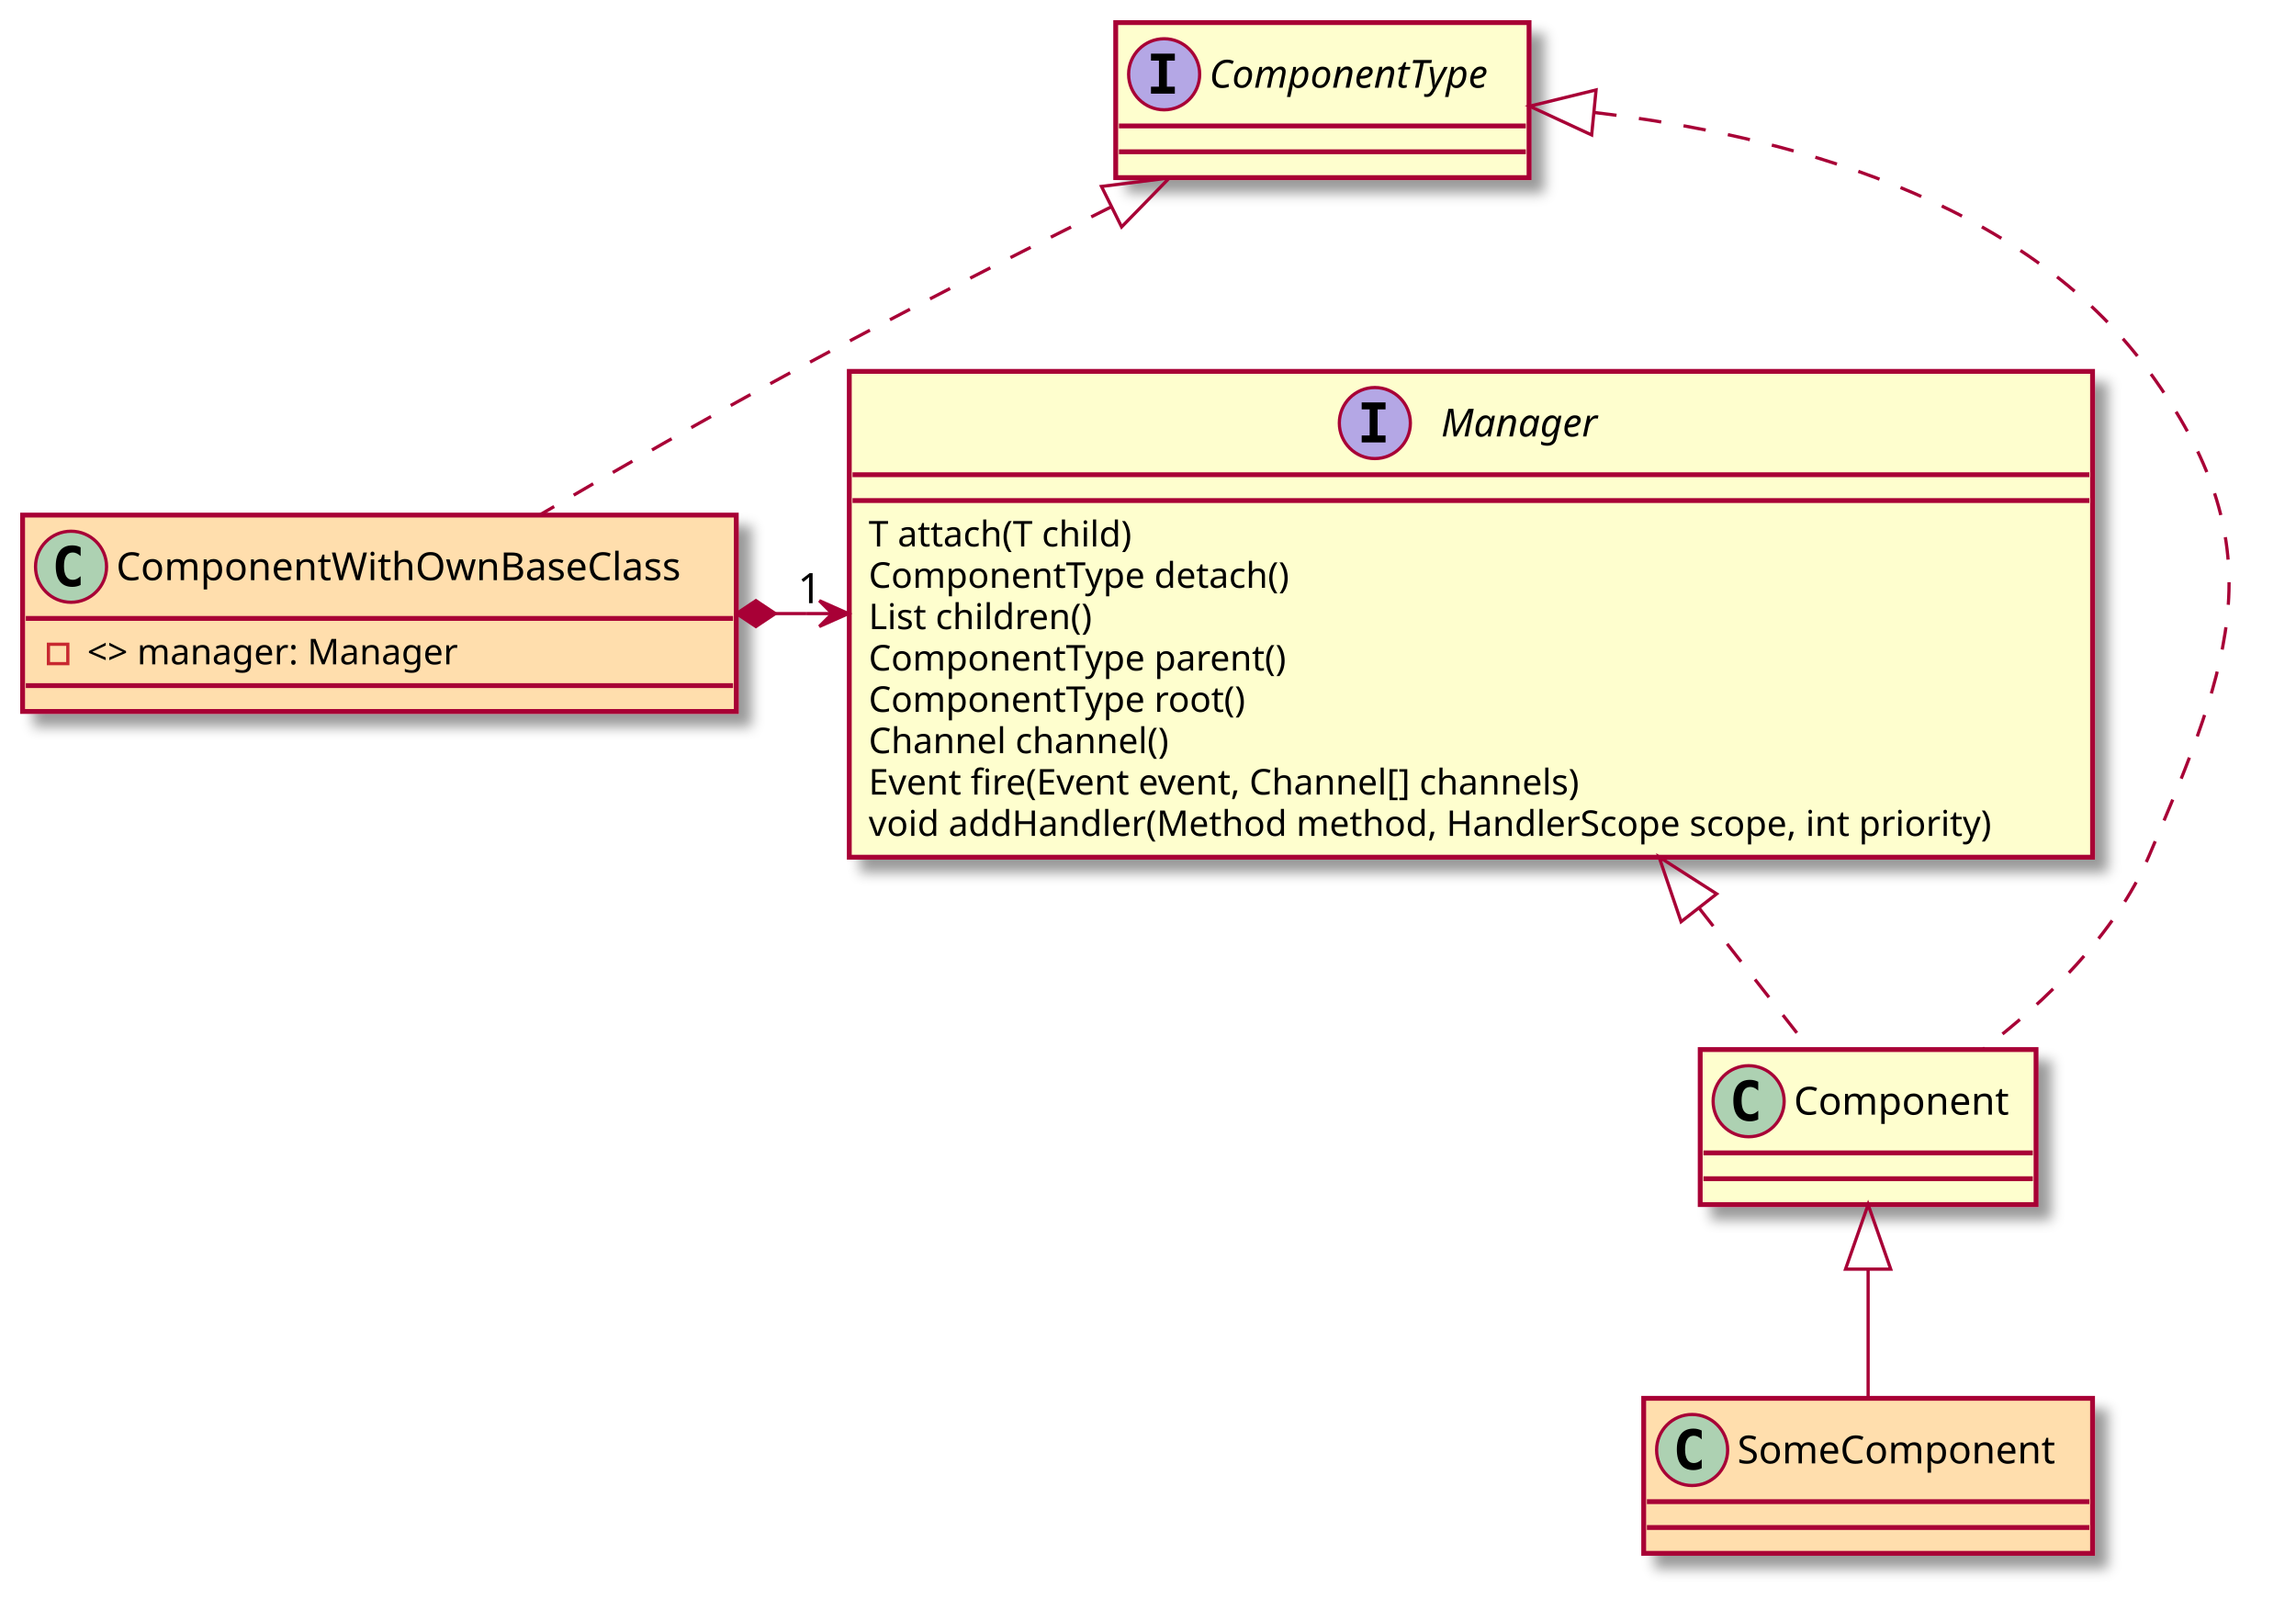
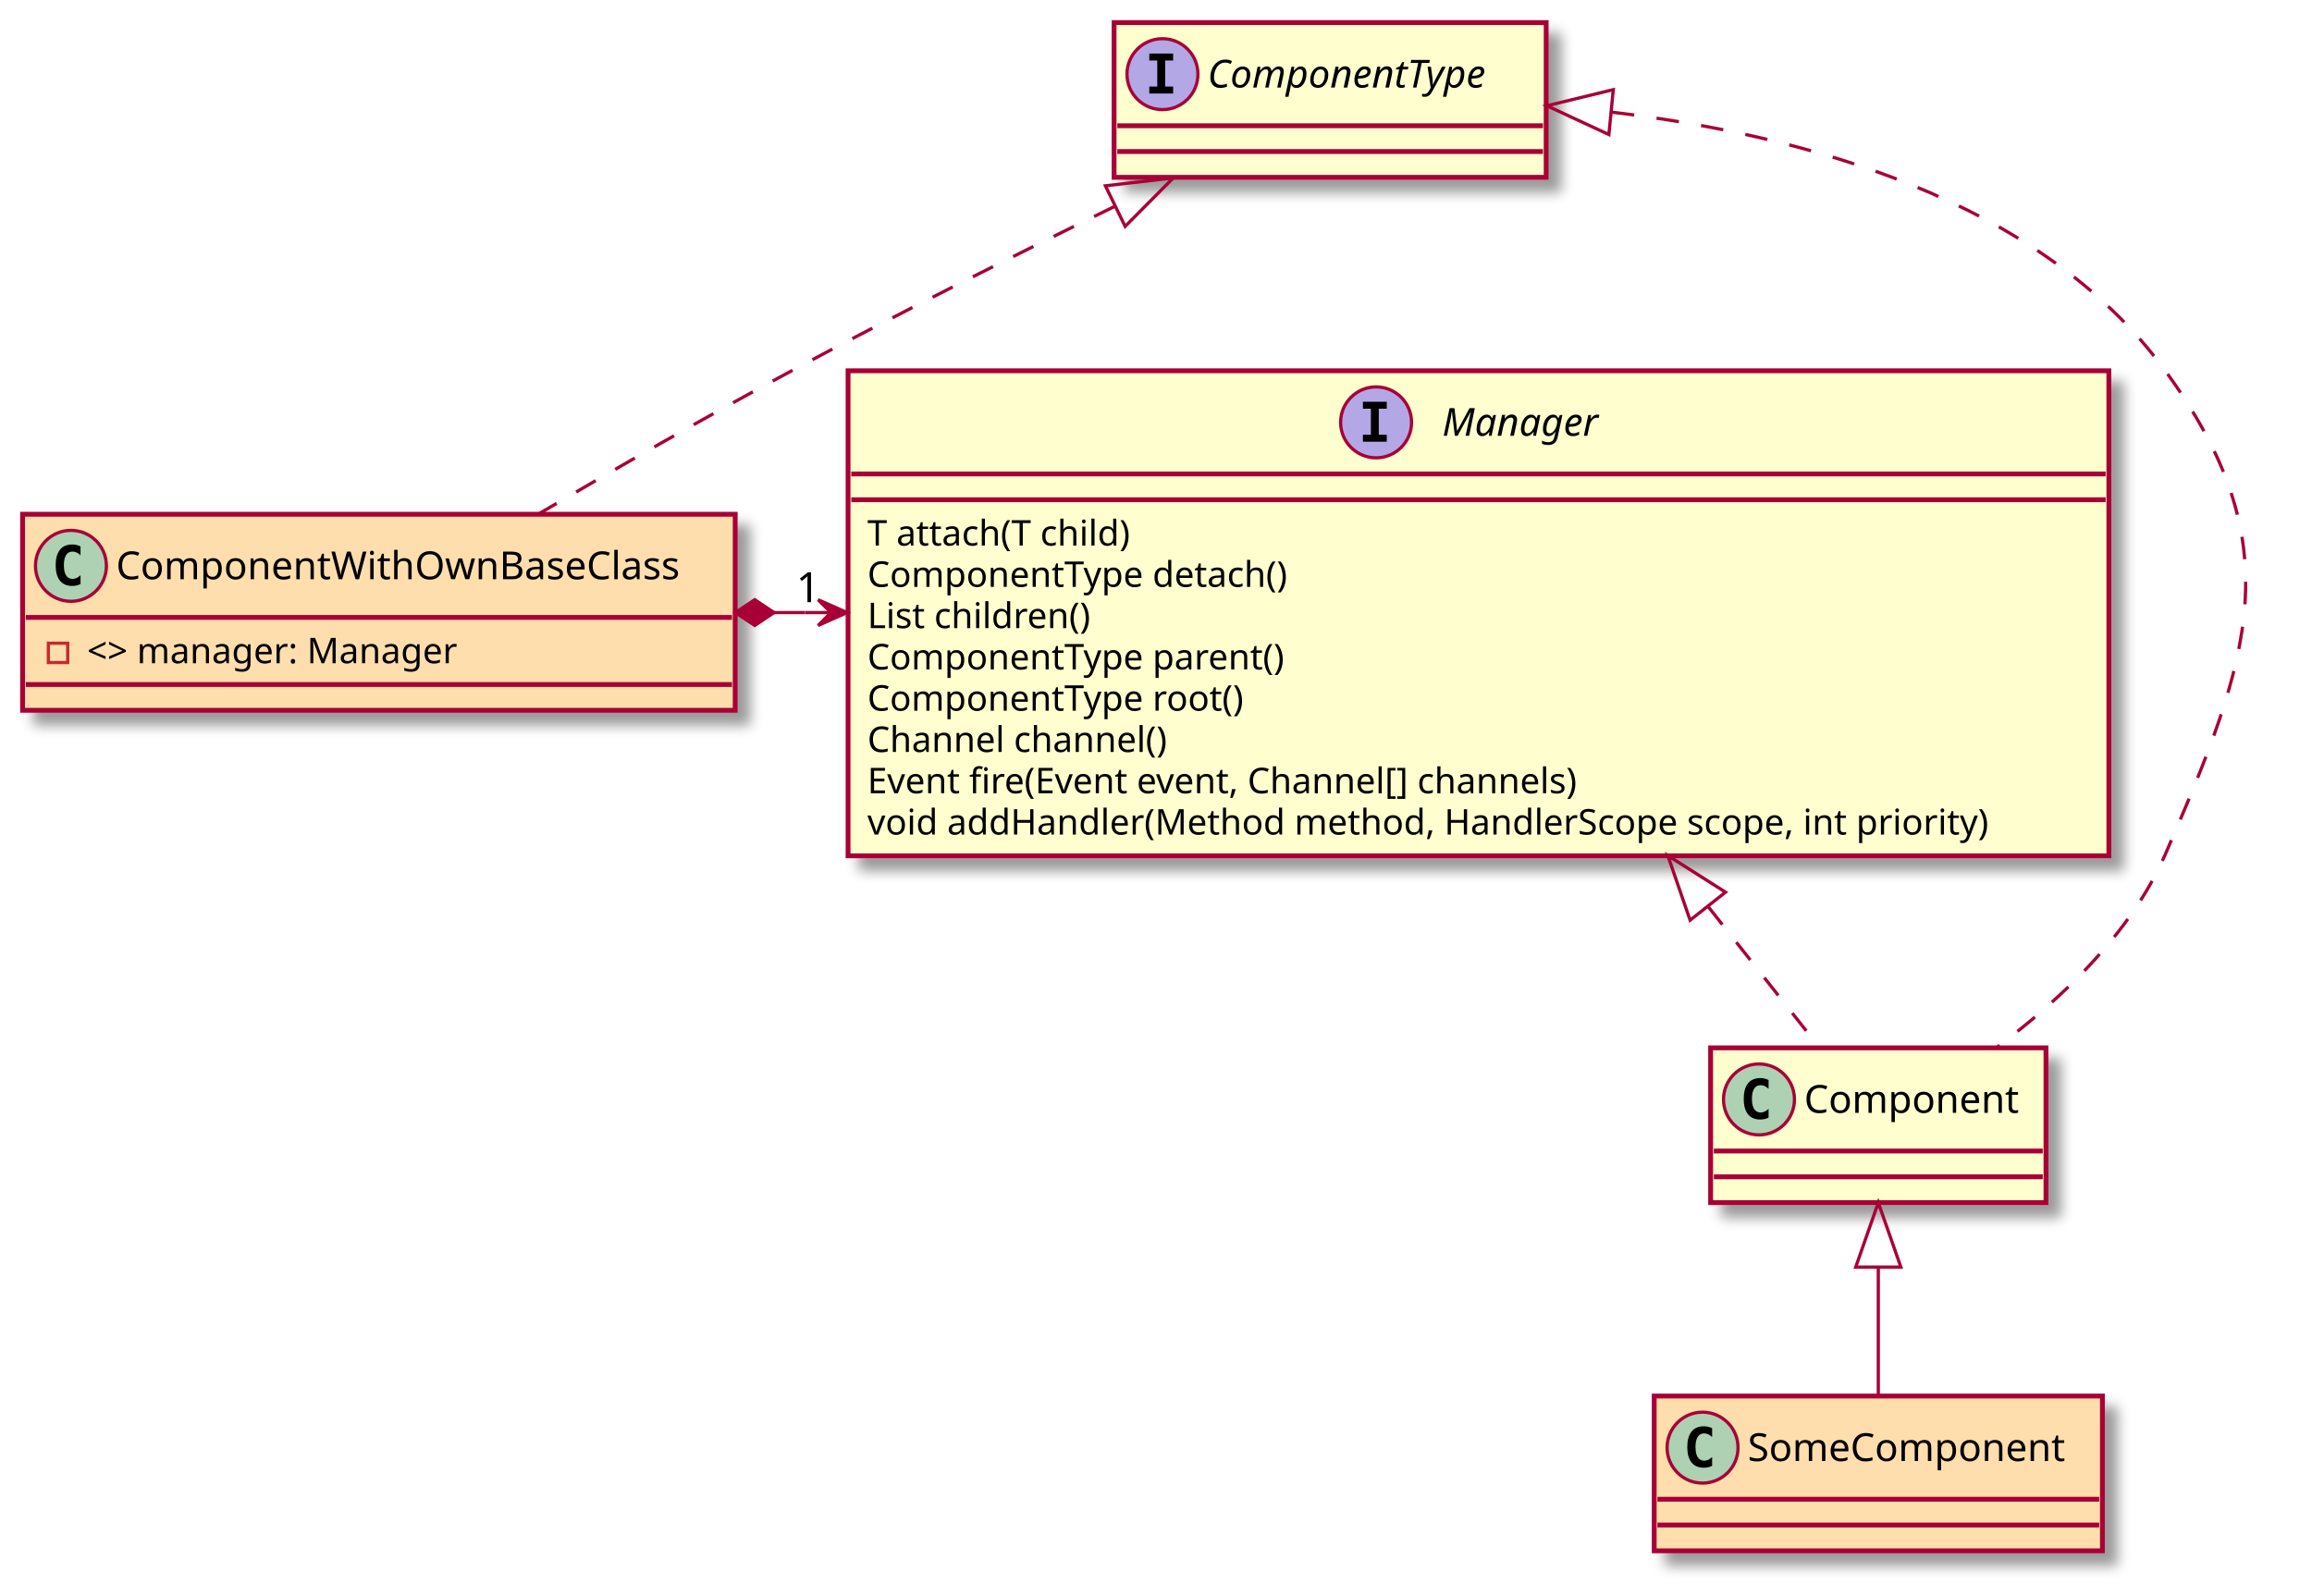
- <svg xmlns="http://www.w3.org/2000/svg" contentScriptType="application/ecmascript" contentStyleType="text/css" height="495px" preserveAspectRatio="none" style="width:711px;height:495px;background:#FFFFFF;" version="1.1" viewBox="0 0 711 495" width="711px" zoomAndPan="magnify">
+ <svg xmlns="http://www.w3.org/2000/svg" contentScriptType="application/ecmascript" contentStyleType="text/css" height="495px" preserveAspectRatio="none" style="width:717px;height:495px;background:#FFFFFF;" version="1.1" viewBox="0 0 717 495" width="717px" zoomAndPan="magnify">
  <defs>
    <filter height="300%" id="fooq7eku6rafo" width="300%" x="-1" y="-1">
      <feGaussianBlur result="blurOut" stdDeviation="2.0" />
      <feColorMatrix in="blurOut" result="blurOut2" type="matrix" values="0 0 0 0 0 0 0 0 0 0 0 0 0 0 0 0 0 0 .4 0" />
      <feOffset dx="4.0" dy="4.0" in="blurOut2" result="blurOut3" />
      <feBlend in="SourceGraphic" in2="blurOut3" mode="normal" />
    </filter>
  </defs>
  <g>
-     <rect codeLine="1" fill="#FEFECE" filter="url(#fooq7eku6rafo)" height="150.438" id="Manager" style="stroke:#A80036;stroke-width:1.5;" width="385" x="263" y="115" />
-     <ellipse cx="425.75" cy="131" fill="#B4A7E5" rx="11" ry="11" style="stroke:#A80036;stroke-width:1.0;" />
-     <path d="M421.672,126.766 L421.672,124.609 L429.062,124.609 L429.062,126.766 L426.594,126.766 L426.594,134.844 L429.062,134.844 L429.062,137 L421.672,137 L421.672,134.844 L424.141,134.844 L424.141,126.766 L421.672,126.766 Z " fill="#000000" />
-     <text fill="#000000" font-family="sans-serif" font-size="12" font-style="italic" lengthAdjust="spacing" textLength="51" x="446.25" y="135.154">Manager</text>
-     <line style="stroke:#A80036;stroke-width:1.5;" x1="264" x2="647" y1="147" y2="147" />
-     <line style="stroke:#A80036;stroke-width:1.5;" x1="264" x2="647" y1="155" y2="155" />
-     <text fill="#000000" font-family="sans-serif" font-size="11" lengthAdjust="spacing" textLength="89" x="269" y="169.21">T attach(T child)</text>
-     <text fill="#000000" font-family="sans-serif" font-size="11" lengthAdjust="spacing" textLength="141" x="269" y="182.015">ComponentType detach()</text>
-     <text fill="#000000" font-family="sans-serif" font-size="11" lengthAdjust="spacing" textLength="76" x="269" y="194.82">List children()</text>
-     <text fill="#000000" font-family="sans-serif" font-size="11" lengthAdjust="spacing" textLength="140" x="269" y="207.625">ComponentType parent()</text>
-     <text fill="#000000" font-family="sans-serif" font-size="11" lengthAdjust="spacing" textLength="126" x="269" y="220.429">ComponentType root()</text>
-     <text fill="#000000" font-family="sans-serif" font-size="11" lengthAdjust="spacing" textLength="101" x="269" y="233.234">Channel channel()</text>
-     <text fill="#000000" font-family="sans-serif" font-size="11" lengthAdjust="spacing" textLength="241" x="269" y="246.039">Event fire(Event event, Channel[] channels)</text>
-     <text fill="#000000" font-family="sans-serif" font-size="11" lengthAdjust="spacing" textLength="373" x="269" y="258.843">void addHandler(Method method, HandlerScope scope, int priority)</text>
-     <rect codeLine="11" fill="#FEFECE" filter="url(#fooq7eku6rafo)" height="48" id="ComponentType" style="stroke:#A80036;stroke-width:1.5;" width="128" x="345.5" y="7" />
+     <rect codeLine="1" fill="#FEFECE" filter="url(#fooq7eku6rafo)" height="150.438" id="Manager" style="stroke:#A80036;stroke-width:1.5;" width="391" x="263" y="115" />
+     <ellipse cx="426.75" cy="131" fill="#B4A7E5" rx="11" ry="11" style="stroke:#A80036;stroke-width:1.0;" />
+     <path d="M422.672,126.766 L422.672,124.609 L430.062,124.609 L430.062,126.766 L427.594,126.766 L427.594,134.844 L430.062,134.844 L430.062,137 L422.672,137 L422.672,134.844 L425.141,134.844 L425.141,126.766 L422.672,126.766 Z " fill="#000000" />
+     <text fill="#000000" font-family="sans-serif" font-size="12" font-style="italic" lengthAdjust="spacing" textLength="55" x="447.25" y="135.154">Manager</text>
+     <line style="stroke:#A80036;stroke-width:1.5;" x1="264" x2="653" y1="147" y2="147" />
+     <line style="stroke:#A80036;stroke-width:1.5;" x1="264" x2="653" y1="155" y2="155" />
+     <text fill="#000000" font-family="sans-serif" font-size="11" lengthAdjust="spacing" textLength="91" x="269" y="169.21">T attach(T child)</text>
+     <text fill="#000000" font-family="sans-serif" font-size="11" lengthAdjust="spacing" textLength="142" x="269" y="182.015">ComponentType detach()</text>
+     <text fill="#000000" font-family="sans-serif" font-size="11" lengthAdjust="spacing" textLength="77" x="269" y="194.82">List children()</text>
+     <text fill="#000000" font-family="sans-serif" font-size="11" lengthAdjust="spacing" textLength="141" x="269" y="207.625">ComponentType parent()</text>
+     <text fill="#000000" font-family="sans-serif" font-size="11" lengthAdjust="spacing" textLength="127" x="269" y="220.429">ComponentType root()</text>
+     <text fill="#000000" font-family="sans-serif" font-size="11" lengthAdjust="spacing" textLength="102" x="269" y="233.234">Channel channel()</text>
+     <text fill="#000000" font-family="sans-serif" font-size="11" lengthAdjust="spacing" textLength="245" x="269" y="246.039">Event fire(Event event, Channel[] channels)</text>
+     <text fill="#000000" font-family="sans-serif" font-size="11" lengthAdjust="spacing" textLength="379" x="269" y="258.843">void addHandler(Method method, HandlerScope scope, int priority)</text>
+     <rect codeLine="11" fill="#FEFECE" filter="url(#fooq7eku6rafo)" height="48" id="ComponentType" style="stroke:#A80036;stroke-width:1.5;" width="134" x="345.5" y="7" />
    <ellipse cx="360.5" cy="23" fill="#B4A7E5" rx="11" ry="11" style="stroke:#A80036;stroke-width:1.0;" />
    <path d="M356.422,18.766 L356.422,16.609 L363.812,16.609 L363.812,18.766 L361.344,18.766 L361.344,26.844 L363.812,26.844 L363.812,29 L356.422,29 L356.422,26.844 L358.891,26.844 L358.891,18.766 L356.422,18.766 Z " fill="#000000" />
-     <text fill="#000000" font-family="sans-serif" font-size="12" font-style="italic" lengthAdjust="spacing" textLength="96" x="374.5" y="27.154">ComponentType</text>
-     <line style="stroke:#A80036;stroke-width:1.5;" x1="346.5" x2="472.5" y1="39" y2="39" />
-     <line style="stroke:#A80036;stroke-width:1.5;" x1="346.5" x2="472.5" y1="47" y2="47" />
+     <text fill="#000000" font-family="sans-serif" font-size="12" font-style="italic" lengthAdjust="spacing" textLength="102" x="374.5" y="27.154">ComponentType</text>
+     <line style="stroke:#A80036;stroke-width:1.5;" x1="346.5" x2="478.5" y1="39" y2="39" />
+     <line style="stroke:#A80036;stroke-width:1.5;" x1="346.5" x2="478.5" y1="47" y2="47" />
    <rect codeLine="12" fill="#FFDEAD" filter="url(#fooq7eku6rafo)" height="60.805" id="ComponentWithOwnBaseClass" style="stroke:#A80036;stroke-width:1.5;" width="221" x="7" y="159.5" />
    <ellipse cx="22" cy="175.5" fill="#ADD1B2" rx="11" ry="11" style="stroke:#A80036;stroke-width:1.0;" />
    <path d="M24.969,181.141 Q24.391,181.438 23.75,181.578 Q23.109,181.734 22.406,181.734 Q19.906,181.734 18.578,180.094 Q17.266,178.438 17.266,175.312 Q17.266,172.188 18.578,170.531 Q19.906,168.875 22.406,168.875 Q23.109,168.875 23.75,169.031 Q24.406,169.188 24.969,169.484 L24.969,172.203 Q24.344,171.625 23.75,171.359 Q23.156,171.078 22.531,171.078 Q21.188,171.078 20.5,172.156 Q19.812,173.219 19.812,175.312 Q19.812,177.406 20.5,178.484 Q21.188,179.547 22.531,179.547 Q23.156,179.547 23.75,179.281 Q24.344,179 24.969,178.422 L24.969,181.141 Z " fill="#000000" />
    <text fill="#000000" font-family="sans-serif" font-size="12" lengthAdjust="spacing" textLength="189" x="36" y="179.654">ComponentWithOwnBaseClass</text>
    <line style="stroke:#A80036;stroke-width:1.5;" x1="8" x2="227" y1="191.5" y2="191.5" />
    <rect fill="none" height="6" style="stroke:#C82930;stroke-width:1.0;" width="6" x="15" y="199.5" />
-     <text fill="#000000" font-family="sans-serif" font-size="11" lengthAdjust="spacing" textLength="128" x="27" y="205.71">&lt;&gt; manager: Manager</text>
+     <text fill="#000000" font-family="sans-serif" font-size="11" lengthAdjust="spacing" textLength="130" x="27" y="205.71">&lt;&gt; manager: Manager</text>
    <line style="stroke:#A80036;stroke-width:1.5;" x1="8" x2="227" y1="212.305" y2="212.305" />
-     <rect codeLine="15" fill="#FFDEAD" filter="url(#fooq7eku6rafo)" height="48" id="SomeComponent" style="stroke:#A80036;stroke-width:1.5;" width="139" x="509" y="433" />
-     <ellipse cx="524" cy="449" fill="#ADD1B2" rx="11" ry="11" style="stroke:#A80036;stroke-width:1.0;" />
-     <path d="M526.969,454.641 Q526.391,454.938 525.75,455.078 Q525.109,455.234 524.406,455.234 Q521.906,455.234 520.578,453.594 Q519.266,451.938 519.266,448.812 Q519.266,445.688 520.578,444.031 Q521.906,442.375 524.406,442.375 Q525.109,442.375 525.75,442.531 Q526.406,442.688 526.969,442.984 L526.969,445.703 Q526.344,445.125 525.75,444.859 Q525.156,444.578 524.531,444.578 Q523.188,444.578 522.5,445.656 Q521.812,446.719 521.812,448.812 Q521.812,450.906 522.5,451.984 Q523.188,453.047 524.531,453.047 Q525.156,453.047 525.75,452.781 Q526.344,452.5 526.969,451.922 L526.969,454.641 Z " fill="#000000" />
-     <text fill="#000000" font-family="sans-serif" font-size="12" lengthAdjust="spacing" textLength="107" x="538" y="453.154">SomeComponent</text>
-     <line style="stroke:#A80036;stroke-width:1.5;" x1="510" x2="647" y1="465" y2="465" />
-     <line style="stroke:#A80036;stroke-width:1.5;" x1="510" x2="647" y1="473" y2="473" />
-     <rect fill="#FEFECE" filter="url(#fooq7eku6rafo)" height="48" id="Component" style="stroke:#A80036;stroke-width:1.5;" width="104" x="526.5" y="325" />
-     <ellipse cx="541.5" cy="341" fill="#ADD1B2" rx="11" ry="11" style="stroke:#A80036;stroke-width:1.0;" />
-     <path d="M544.469,346.641 Q543.891,346.938 543.25,347.078 Q542.609,347.234 541.906,347.234 Q539.406,347.234 538.078,345.594 Q536.766,343.938 536.766,340.812 Q536.766,337.688 538.078,336.031 Q539.406,334.375 541.906,334.375 Q542.609,334.375 543.25,334.531 Q543.906,334.688 544.469,334.984 L544.469,337.703 Q543.844,337.125 543.25,336.859 Q542.656,336.578 542.031,336.578 Q540.688,336.578 540,337.656 Q539.312,338.719 539.312,340.812 Q539.312,342.906 540,343.984 Q540.688,345.047 542.031,345.047 Q542.656,345.047 543.25,344.781 Q543.844,344.5 544.469,343.922 L544.469,346.641 Z " fill="#000000" />
-     <text fill="#000000" font-family="sans-serif" font-size="12" lengthAdjust="spacing" textLength="72" x="555.5" y="345.154">Component</text>
-     <line style="stroke:#A80036;stroke-width:1.5;" x1="527.5" x2="629.5" y1="357" y2="357" />
-     <line style="stroke:#A80036;stroke-width:1.5;" x1="527.5" x2="629.5" y1="365" y2="365" />
-     <path codeLine="17" d="M240.08,190 C240.08,190 246.91,190 249.69,190 " fill="none" id="ComponentWithOwnBaseClass-Manager" style="stroke:#A80036;stroke-width:1.0;" />
-     <polygon fill="#A80036" points="262.72,190,253.72,186,257.72,190,253.72,194,262.72,190" style="stroke:#A80036;stroke-width:1.0;" />
-     <line style="stroke:#A80036;stroke-width:1.0;" x1="257.72" x2="249.72" y1="190" y2="190" />
-     <polygon fill="#A80036" points="228.08,190,234.08,194,240.08,190,234.08,186,228.08,190" style="stroke:#A80036;stroke-width:1.0;" />
-     <text fill="#000000" font-family="sans-serif" font-size="13" lengthAdjust="spacing" textLength="8" x="247.033" y="186.768">1</text>
-     <path codeLine="18" d="M526.21,281.26 C538.83,297.37 550.92,312.8 560.29,324.76 " fill="none" id="Manager-backto-Component" style="stroke:#A80036;stroke-width:1.0;stroke-dasharray:7.0,7.0;" />
-     <polygon fill="none" points="520.58,285.42,513.76,265.36,531.6,276.79,520.58,285.42" style="stroke:#A80036;stroke-width:1.0;" />
-     <path codeLine="19" d="M493.64,34.83 C552.22,41.73 626.55,61.42 665.5,115 C704.7,168.92 691.73,203.71 665.5,265 C654.98,289.56 633.23,310.31 614.11,324.92 " fill="none" id="ComponentType-backto-Component" style="stroke:#A80036;stroke-width:1.0;stroke-dasharray:7.0,7.0;" />
-     <polygon fill="none" points="492.89,41.79,473.67,32.88,494.25,27.85,492.89,41.79" style="stroke:#A80036;stroke-width:1.0;" />
-     <path codeLine="20" d="M578.5,393.02 C578.5,406.58 578.5,421.04 578.5,432.68 " fill="none" id="Component-backto-SomeComponent" style="stroke:#A80036;stroke-width:1.0;" />
-     <polygon fill="none" points="571.5,393,578.5,373,585.5,393,571.5,393" style="stroke:#A80036;stroke-width:1.0;" />
-     <path codeLine="21" d="M344.18,64.02 C313.95,79.1 277.68,97.57 245.5,115 C219.43,129.12 190.83,145.56 167.29,159.36 " fill="none" id="ComponentType-backto-ComponentWithOwnBaseClass" style="stroke:#A80036;stroke-width:1.0;stroke-dasharray:7.0,7.0;" />
-     <polygon fill="none" points="341.1,57.73,362.13,55.1,347.33,70.27,341.1,57.73" style="stroke:#A80036;stroke-width:1.0;" />
+     <rect codeLine="15" fill="#FFDEAD" filter="url(#fooq7eku6rafo)" height="48" id="SomeComponent" style="stroke:#A80036;stroke-width:1.5;" width="139" x="513" y="433" />
+     <ellipse cx="528" cy="449" fill="#ADD1B2" rx="11" ry="11" style="stroke:#A80036;stroke-width:1.0;" />
+     <path d="M530.969,454.641 Q530.391,454.938 529.75,455.078 Q529.109,455.234 528.406,455.234 Q525.906,455.234 524.578,453.594 Q523.266,451.938 523.266,448.812 Q523.266,445.688 524.578,444.031 Q525.906,442.375 528.406,442.375 Q529.109,442.375 529.75,442.531 Q530.406,442.688 530.969,442.984 L530.969,445.703 Q530.344,445.125 529.75,444.859 Q529.156,444.578 528.531,444.578 Q527.188,444.578 526.5,445.656 Q525.812,446.719 525.812,448.812 Q525.812,450.906 526.5,451.984 Q527.188,453.047 528.531,453.047 Q529.156,453.047 529.75,452.781 Q530.344,452.5 530.969,451.922 L530.969,454.641 Z " fill="#000000" />
+     <text fill="#000000" font-family="sans-serif" font-size="12" lengthAdjust="spacing" textLength="107" x="542" y="453.154">SomeComponent</text>
+     <line style="stroke:#A80036;stroke-width:1.5;" x1="514" x2="651" y1="465" y2="465" />
+     <line style="stroke:#A80036;stroke-width:1.5;" x1="514" x2="651" y1="473" y2="473" />
+     <rect fill="#FEFECE" filter="url(#fooq7eku6rafo)" height="48" id="Component" style="stroke:#A80036;stroke-width:1.5;" width="104" x="530.5" y="325" />
+     <ellipse cx="545.5" cy="341" fill="#ADD1B2" rx="11" ry="11" style="stroke:#A80036;stroke-width:1.0;" />
+     <path d="M548.469,346.641 Q547.891,346.938 547.25,347.078 Q546.609,347.234 545.906,347.234 Q543.406,347.234 542.078,345.594 Q540.766,343.938 540.766,340.812 Q540.766,337.688 542.078,336.031 Q543.406,334.375 545.906,334.375 Q546.609,334.375 547.25,334.531 Q547.906,334.688 548.469,334.984 L548.469,337.703 Q547.844,337.125 547.25,336.859 Q546.656,336.578 546.031,336.578 Q544.688,336.578 544,337.656 Q543.312,338.719 543.312,340.812 Q543.312,342.906 544,343.984 Q544.688,345.047 546.031,345.047 Q546.656,345.047 547.25,344.781 Q547.844,344.5 548.469,343.922 L548.469,346.641 Z " fill="#000000" />
+     <text fill="#000000" font-family="sans-serif" font-size="12" lengthAdjust="spacing" textLength="72" x="559.5" y="345.154">Component</text>
+     <line style="stroke:#A80036;stroke-width:1.5;" x1="531.5" x2="633.5" y1="357" y2="357" />
+     <line style="stroke:#A80036;stroke-width:1.5;" x1="531.5" x2="633.5" y1="365" y2="365" />
+     <path codeLine="17" d="M240.06,190 C240.06,190 246.9,190 249.68,190 " fill="none" id="ComponentWithOwnBaseClass-Manager" style="stroke:#A80036;stroke-width:1.0;" />
+     <polygon fill="#A80036" points="262.71,190,253.71,186,257.71,190,253.71,194,262.71,190" style="stroke:#A80036;stroke-width:1.0;" />
+     <line style="stroke:#A80036;stroke-width:1.0;" x1="257.71" x2="249.71" y1="190" y2="190" />
+     <polygon fill="#A80036" points="228.06,190,234.06,194,240.06,190,234.06,186,228.06,190" style="stroke:#A80036;stroke-width:1.0;" />
+     <text fill="#000000" font-family="sans-serif" font-size="13" lengthAdjust="spacing" textLength="8" x="246.906" y="186.768">1</text>
+     <path codeLine="18" d="M529.79,281.26 C542.51,297.37 554.7,312.8 564.14,324.76 " fill="none" id="Manager-backto-Component" style="stroke:#A80036;stroke-width:1.0;stroke-dasharray:7.0,7.0;" />
+     <polygon fill="none" points="524.13,285.4,517.23,265.36,535.12,276.72,524.13,285.4" style="stroke:#A80036;stroke-width:1.0;" />
+     <path codeLine="19" d="M499.85,34.79 C558.74,41.78 632.54,61.6 671.5,115 C710.79,168.86 698.08,203.86 671.5,265 C660.8,289.61 638.81,310.23 619.37,324.76 " fill="none" id="ComponentType-backto-Component" style="stroke:#A80036;stroke-width:1.0;stroke-dasharray:7.0,7.0;" />
+     <polygon fill="none" points="498.95,41.73,479.72,32.81,500.31,27.8,498.95,41.73" style="stroke:#A80036;stroke-width:1.0;" />
+     <path codeLine="20" d="M582.5,393.02 C582.5,406.58 582.5,421.04 582.5,432.68 " fill="none" id="Component-backto-SomeComponent" style="stroke:#A80036;stroke-width:1.0;" />
+     <polygon fill="none" points="575.5,393,582.5,373,589.5,393,575.5,393" style="stroke:#A80036;stroke-width:1.0;" />
+     <path codeLine="21" d="M345.6,64.06 C314.87,79.08 278.1,97.5 245.5,115 C219.27,129.08 190.53,145.6 166.94,159.45 " fill="none" id="ComponentType-backto-ComponentWithOwnBaseClass" style="stroke:#A80036;stroke-width:1.0;stroke-dasharray:7.0,7.0;" />
+     <polygon fill="none" points="342.81,57.63,363.86,55.18,348.93,70.22,342.81,57.63" style="stroke:#A80036;stroke-width:1.0;" />
  </g>
</svg>
